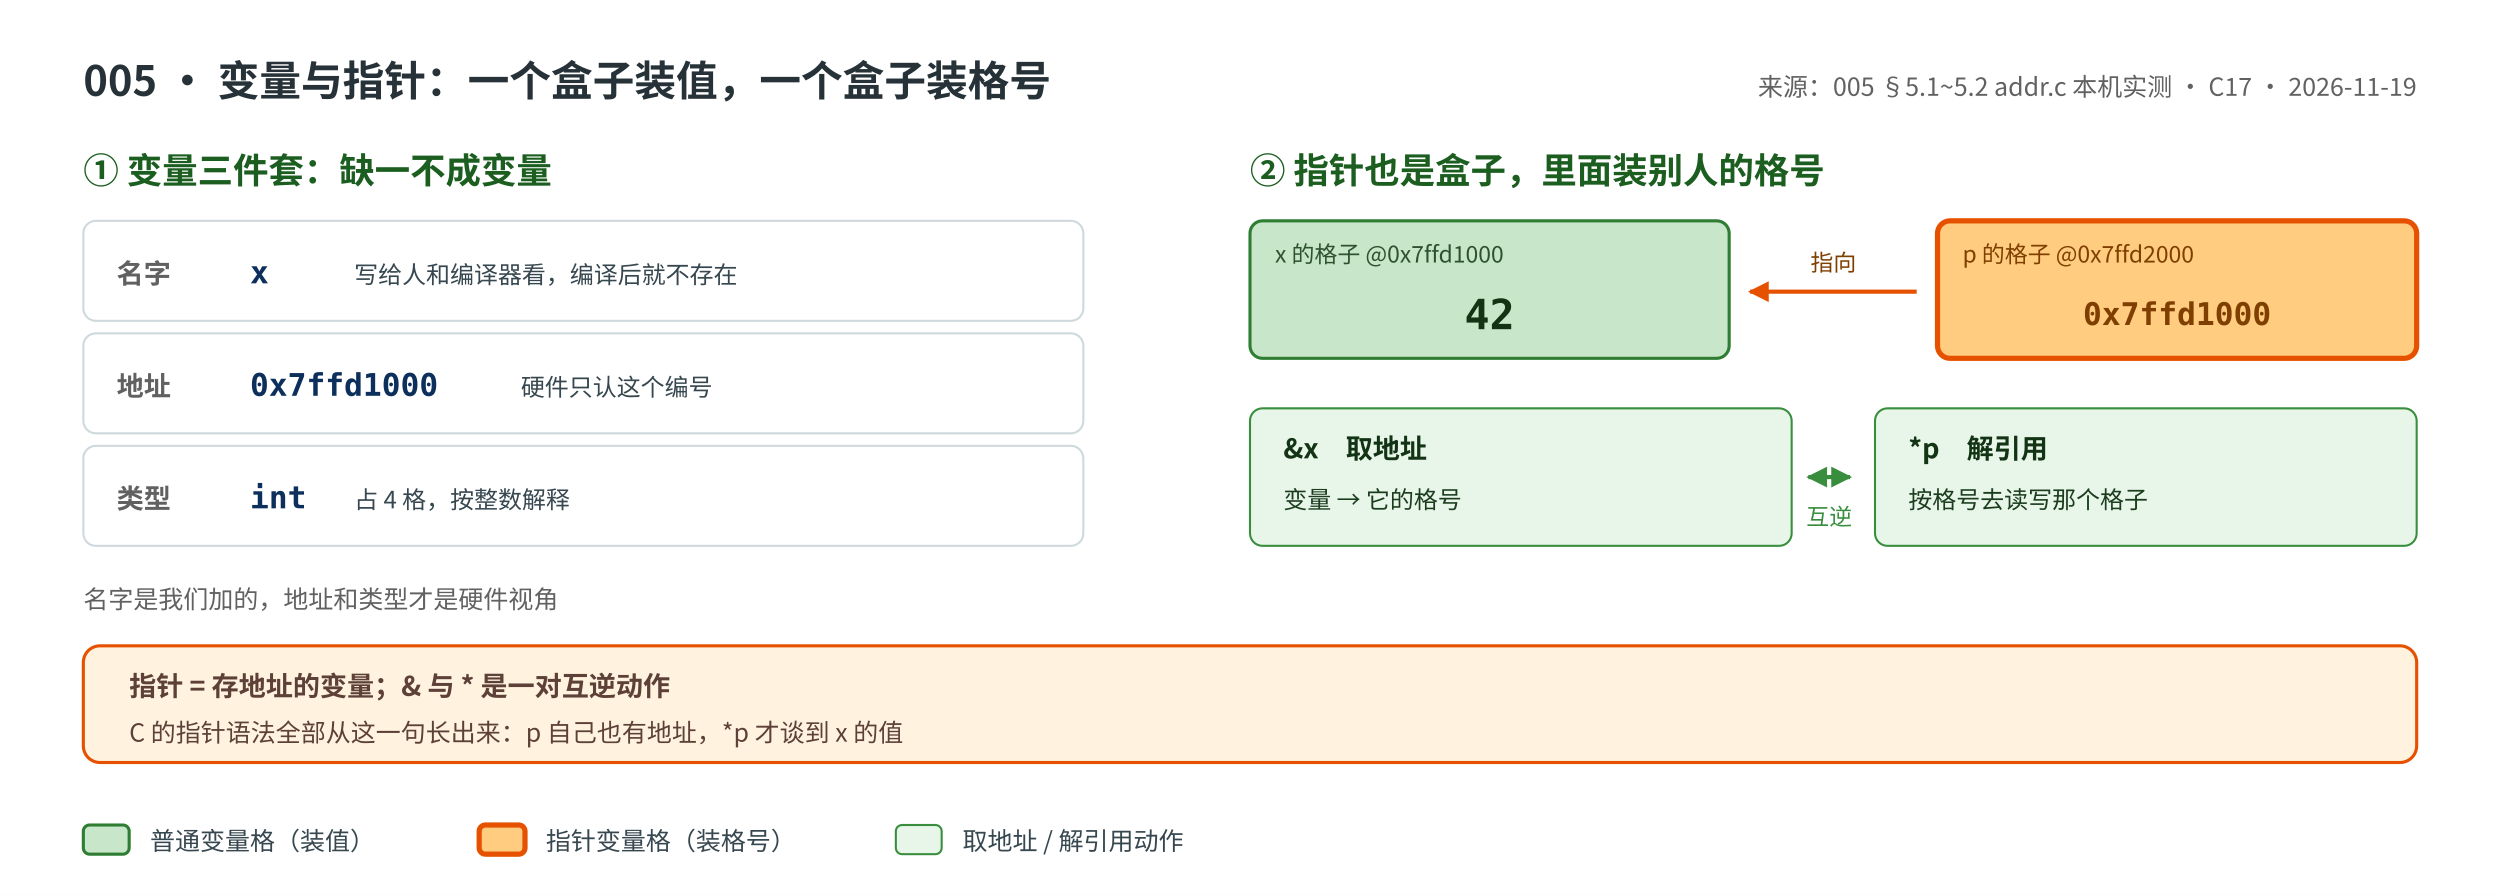
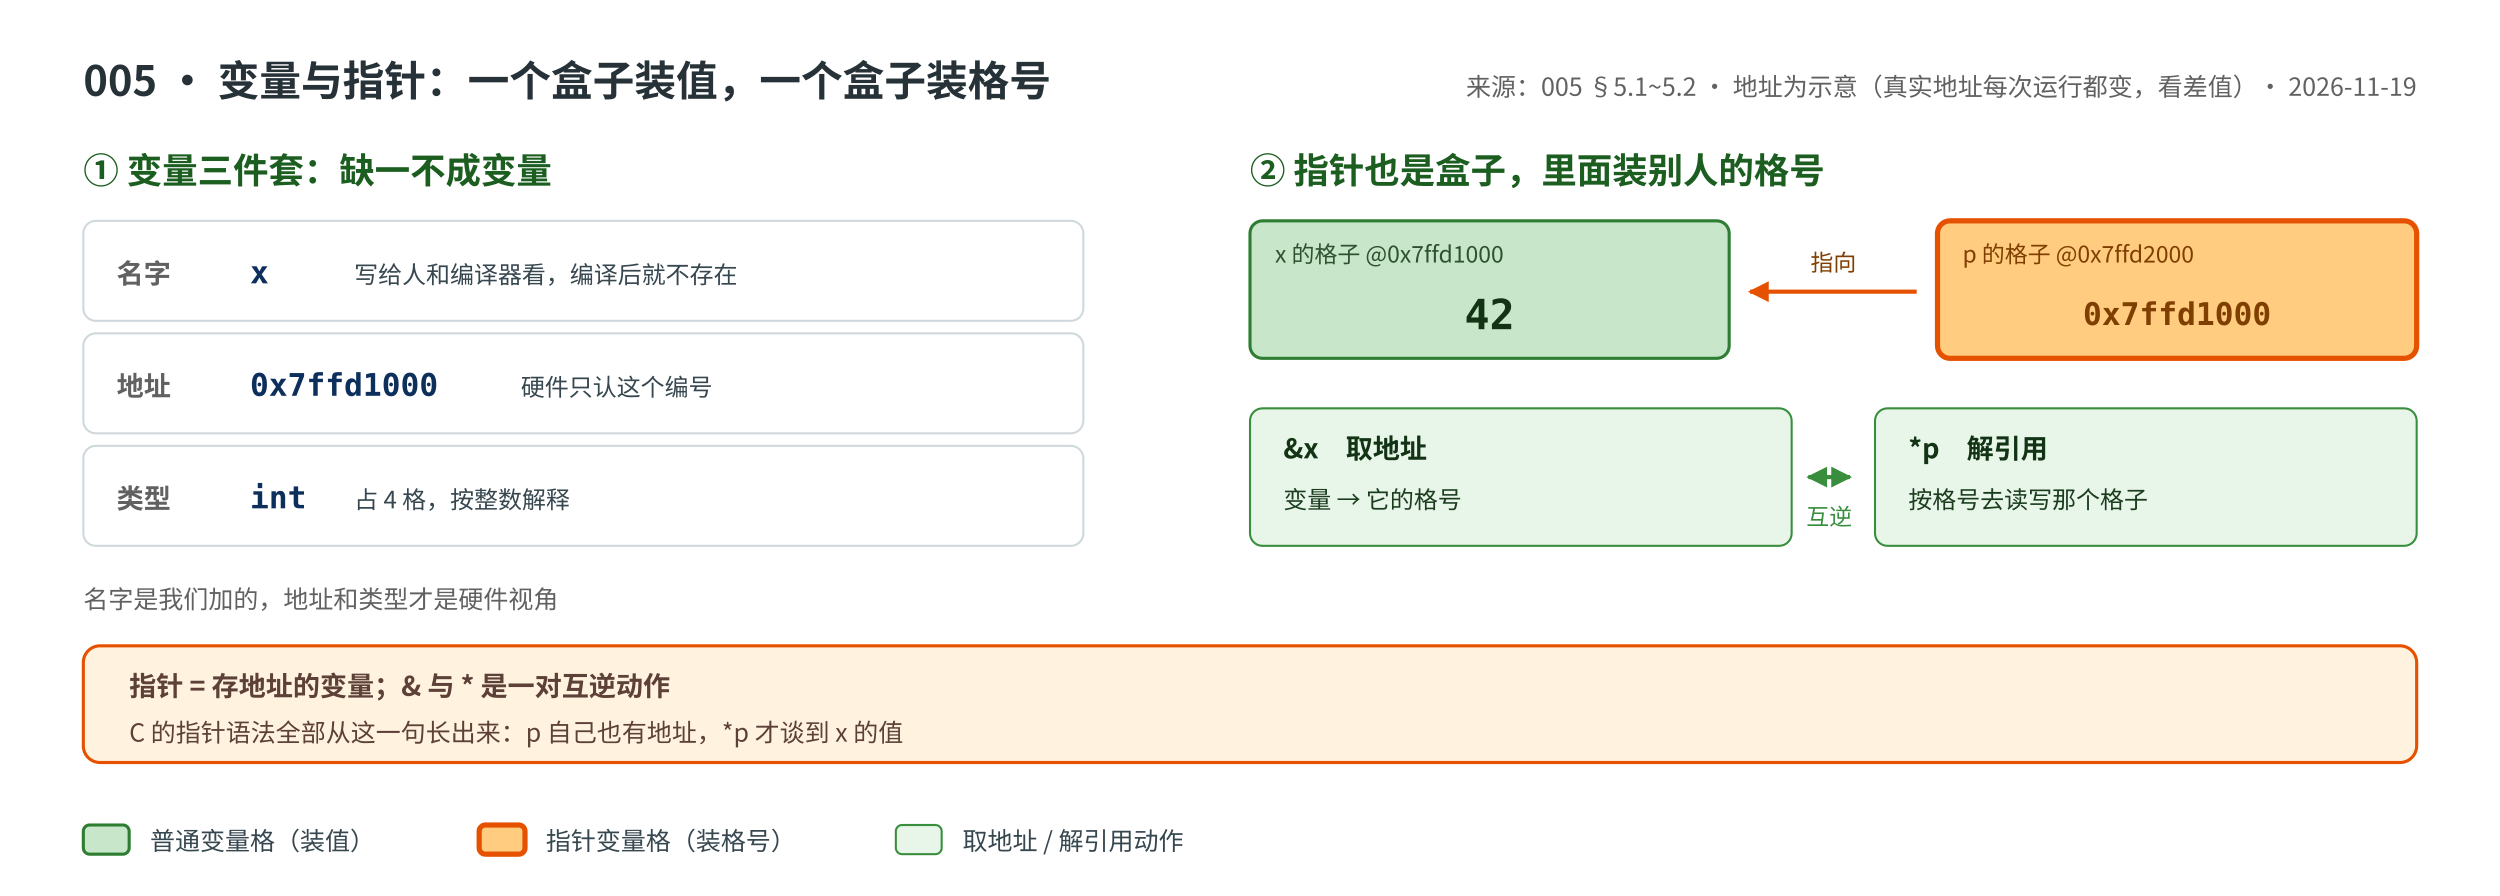
<svg xmlns="http://www.w3.org/2000/svg" viewBox="0 0 1200 430" font-family="'Microsoft YaHei','PingFang SC','Noto Sans CJK SC',sans-serif">
  <rect x="0" y="0" width="1200" height="430" fill="#ffffff" />
  <defs>
    <marker id="arrowOrange" viewBox="0 0 10 10" refX="9" refY="5" markerWidth="10" markerHeight="10" markerUnits="userSpaceOnUse" orient="auto-start-reverse">
      <path d="M 0 0 L 10 5 L 0 10 z" fill="#e65100" />
    </marker>
    <marker id="arrowGreen" viewBox="0 0 10 10" refX="9" refY="5" markerWidth="10" markerHeight="10" markerUnits="userSpaceOnUse" orient="auto-start-reverse">
      <path d="M 0 0 L 10 5 L 0 10 z" fill="#388e3c" />
    </marker>
  </defs>
  <text x="40" y="46" font-size="20" font-weight="bold" fill="#263238">005 · 变量与指针：一个盒子装值，一个盒子装格号</text>
-   <text x="1160" y="46" font-size="12" fill="#616161" text-anchor="end">来源：005 §5.1~5.2 addr.c 本机实测 · C17 · 2026-11-19</text>
+   <text x="1160" y="46" font-size="12" fill="#616161" text-anchor="end">来源：005 §5.1~5.2 · 地址为示意（真实地址每次运行都变，看差值）· 2026-11-19</text>
  <text x="40" y="88" font-size="17" font-weight="bold" fill="#1b5e20">① 变量三件套：缺一不成变量</text>
  <rect x="40" y="106" width="480" height="48" rx="6" fill="#ffffff" stroke="#cfd8dc" stroke-width="1" />
  <text x="56" y="136" font-size="13" font-weight="bold" fill="#616161">名字</text>
  <text x="120" y="136" font-size="15" font-weight="bold" fill="#0d2f5c" font-family="ui-monospace,Menlo,Consolas,monospace">x</text>
  <text x="170" y="136" font-size="11.5" fill="#37474f">写给人和编译器看，编译后就不存在</text>
  <rect x="40" y="160" width="480" height="48" rx="6" fill="#ffffff" stroke="#cfd8dc" stroke-width="1" />
  <text x="56" y="190" font-size="13" font-weight="bold" fill="#616161">地址</text>
  <text x="120" y="190" font-size="15" font-weight="bold" fill="#0d2f5c" font-family="ui-monospace,Menlo,Consolas,monospace">0x7ffd1000</text>
  <text x="250" y="190" font-size="11.5" fill="#37474f">硬件只认这个编号</text>
  <rect x="40" y="214" width="480" height="48" rx="6" fill="#ffffff" stroke="#cfd8dc" stroke-width="1" />
  <text x="56" y="244" font-size="13" font-weight="bold" fill="#616161">类型</text>
  <text x="120" y="244" font-size="15" font-weight="bold" fill="#0d2f5c" font-family="ui-monospace,Menlo,Consolas,monospace">int</text>
  <text x="170" y="244" font-size="11.5" fill="#37474f">占 4 格，按整数解释</text>
  <text x="40" y="292" font-size="12" fill="#616161">名字是我们加的，地址和类型才是硬件视角</text>
  <text x="600" y="88" font-size="17" font-weight="bold" fill="#1b5e20">② 指针也是盒子，里面装别人的格号</text>
  <rect x="600" y="106" width="230" height="66" rx="6" fill="#c8e6c9" stroke="#2e7d32" stroke-width="1.5" />
  <text x="612" y="126" font-size="11" fill="#2e5230">x 的格子 @0x7ffd1000</text>
  <text x="715" y="158" font-size="20" font-weight="bold" fill="#123314" text-anchor="middle" font-family="ui-monospace,Menlo,Consolas,monospace">42</text>
  <rect x="930" y="106" width="230" height="66" rx="6" fill="#ffcc80" stroke="#e65100" stroke-width="2.5" />
  <text x="942" y="126" font-size="11" fill="#7f3f00">p 的格子 @0x7ffd2000</text>
  <text x="1045" y="156" font-size="15" font-weight="bold" fill="#7f3f00" text-anchor="middle" font-family="ui-monospace,Menlo,Consolas,monospace">0x7ffd1000</text>
  <line x1="920" y1="140" x2="840" y2="140" stroke="#e65100" stroke-width="2" marker-end="url(#arrowOrange)" />
  <text x="880" y="130" font-size="11" fill="#7f3f00" text-anchor="middle">指向</text>
  <rect x="600" y="196" width="260" height="66" rx="6" fill="#e8f5e9" stroke="#388e3c" stroke-width="1" />
  <text x="616" y="220" font-size="13" font-weight="bold" fill="#123314">&amp;x　取地址</text>
  <text x="616" y="244" font-size="11.5" fill="#1b3d1e">变量 → 它的格号</text>
  <rect x="900" y="196" width="260" height="66" rx="6" fill="#e8f5e9" stroke="#388e3c" stroke-width="1" />
  <text x="916" y="220" font-size="13" font-weight="bold" fill="#123314">*p　解引用</text>
  <text x="916" y="244" font-size="11.5" fill="#1b3d1e">按格号去读写那个格子</text>
  <line x1="868" y1="229" x2="888" y2="229" stroke="#388e3c" stroke-width="2" marker-start="url(#arrowGreen)" marker-end="url(#arrowGreen)" />
  <text x="878" y="252" font-size="11" fill="#388e3c" text-anchor="middle">互逆</text>
  <rect x="40" y="310" width="1120" height="56" rx="8" fill="#fff3e0" stroke="#e65100" stroke-width="1.5" />
  <text x="62" y="334" font-size="13" font-weight="bold" fill="#5d4037">指针 = 存地址的变量；&amp; 与 * 是一对互逆动作</text>
  <text x="62" y="356" font-size="12" fill="#5d4037">C 的指针语法全部从这一句长出来：p 自己也有地址，*p 才谈到 x 的值</text>
  <rect x="40" y="396" width="22" height="14" rx="3" fill="#c8e6c9" stroke="#2e7d32" stroke-width="1.5" />
  <text x="72" y="408" font-size="12" fill="#37474f">普通变量格（装值）</text>
  <rect x="230" y="396" width="22" height="14" rx="3" fill="#ffcc80" stroke="#e65100" stroke-width="2.5" />
  <text x="262" y="408" font-size="12" fill="#37474f">指针变量格（装格号）</text>
  <rect x="430" y="396" width="22" height="14" rx="3" fill="#e8f5e9" stroke="#388e3c" stroke-width="1" />
  <text x="462" y="408" font-size="12" fill="#37474f">取地址 / 解引用动作</text>
</svg>
